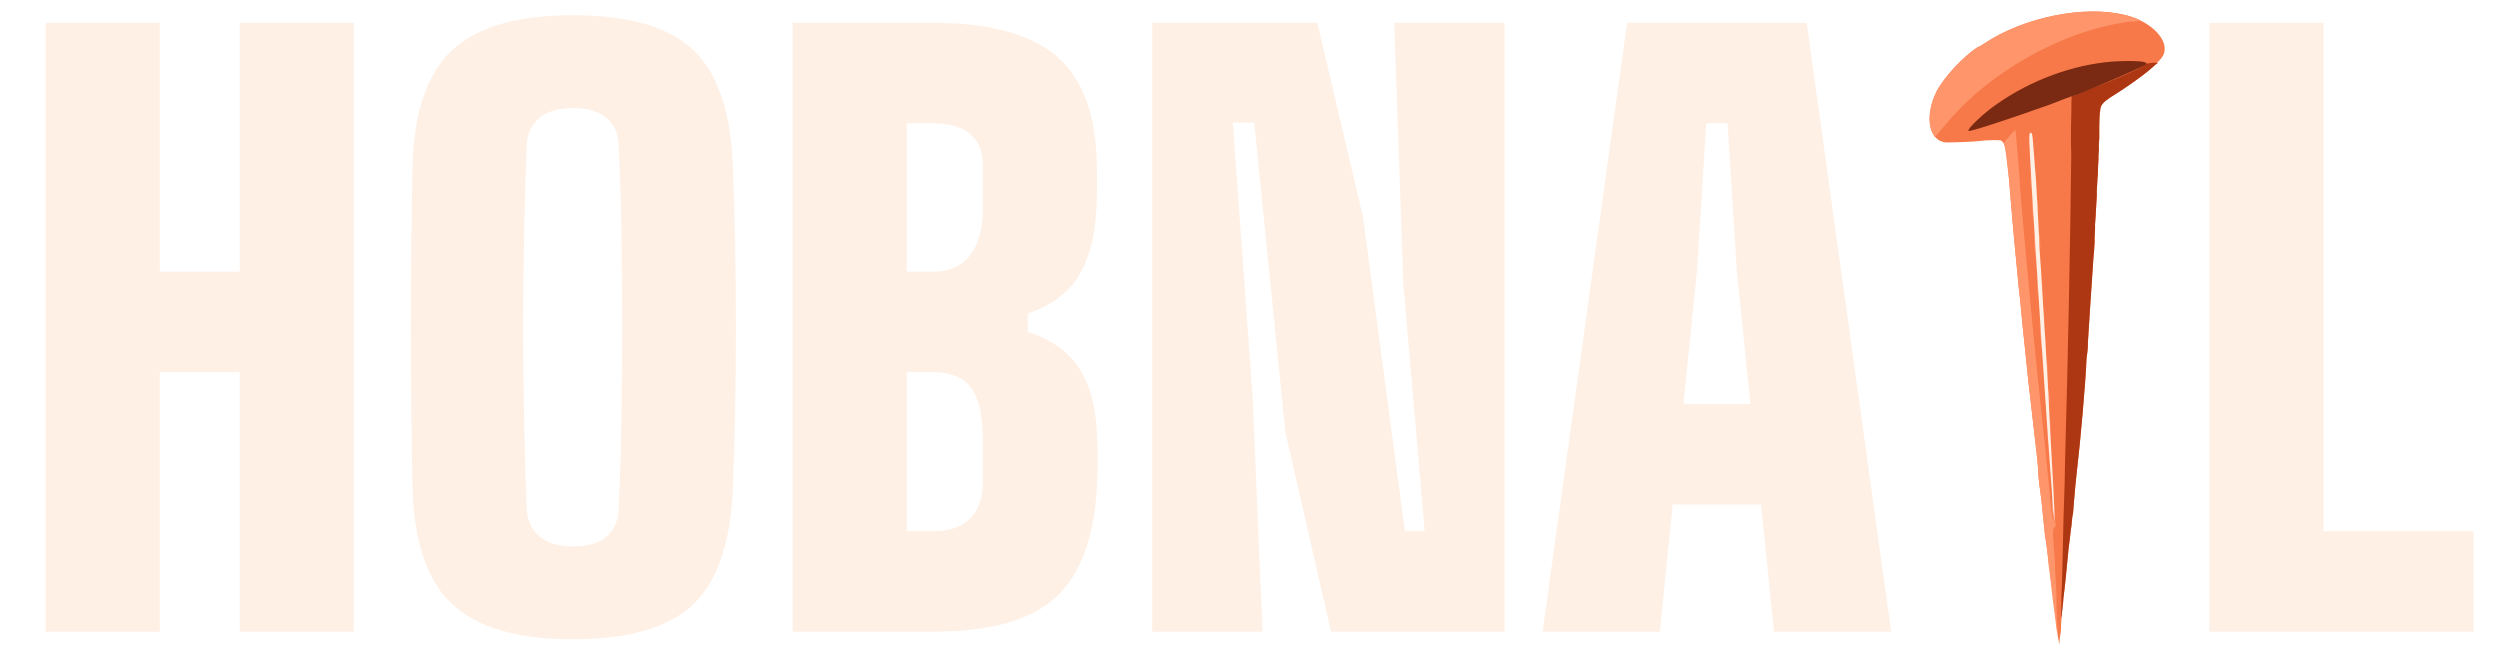
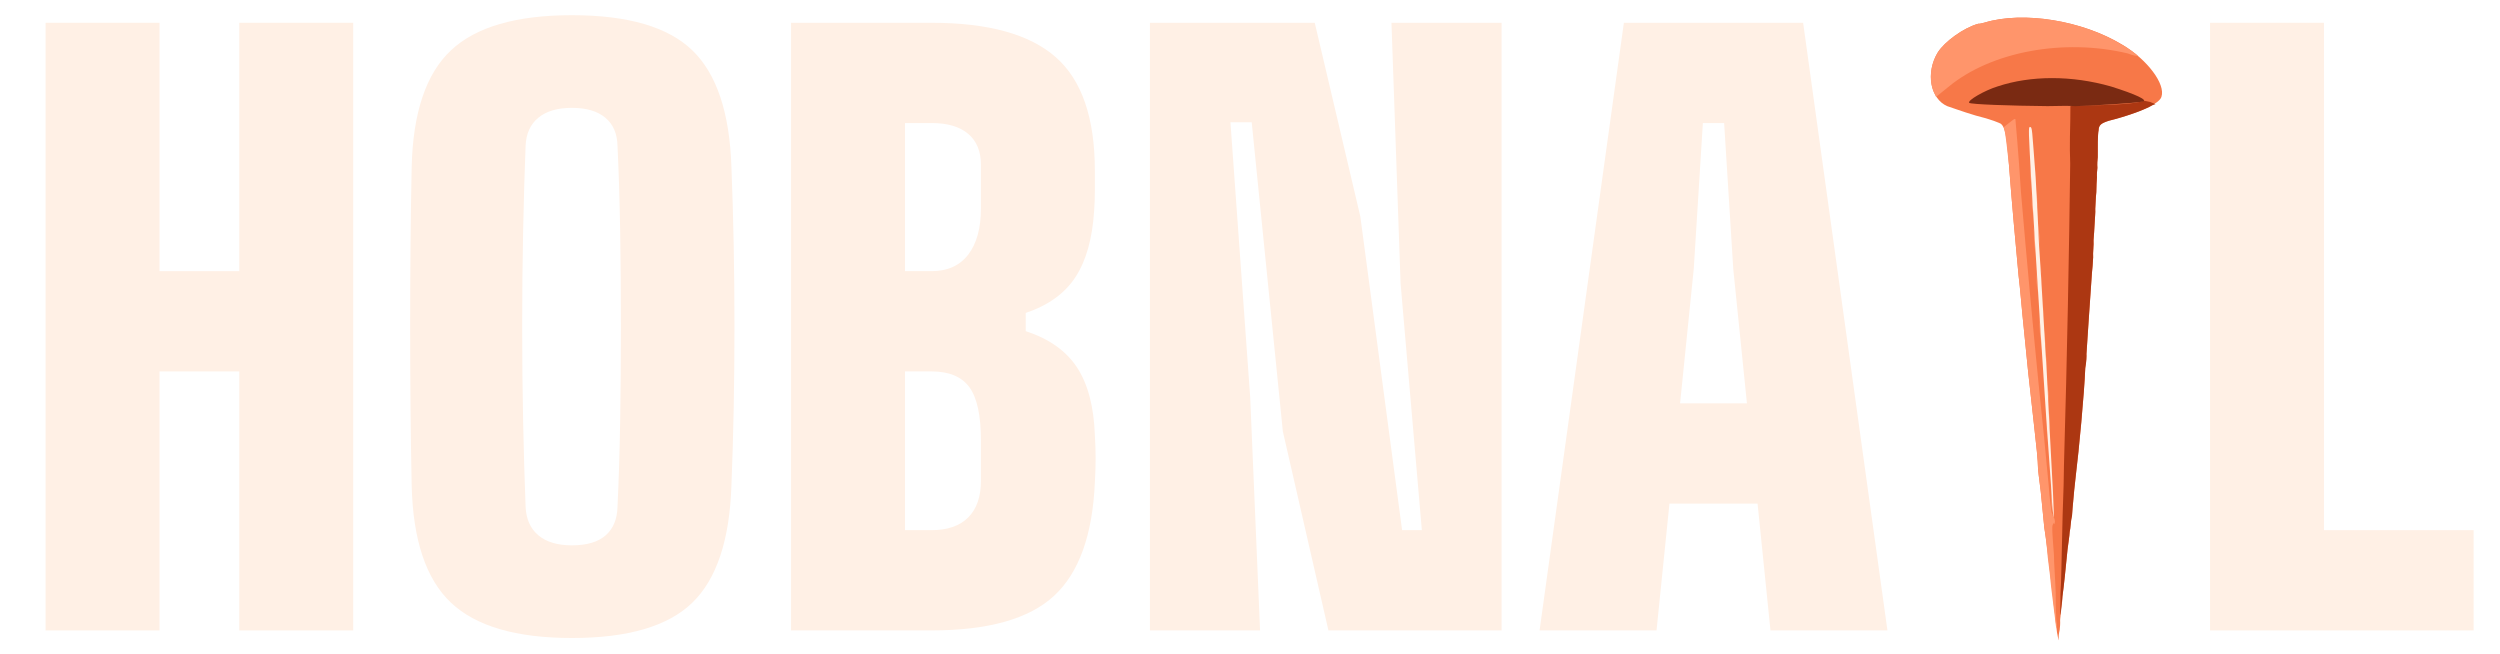
- <svg xmlns="http://www.w3.org/2000/svg" viewBox="-40 -60 6570 1720">
+ <svg xmlns="http://www.w3.org/2000/svg" viewBox="-40 -60 6583 1720">
  <path fill="#FFF0E5" d="M80 1600V0H380V654H590V0H890V1600H590V918H380V1600Z" />
  <path fill="#FFF0E5" d="M1466 1620Q1246 1620 1147.5 1527.0Q1049 1434 1044 1218Q1042 1120 1041.0 1014.0Q1040 908 1040.0 799.0Q1040 690 1041.0 584.0Q1042 478 1044 380Q1049 165 1147.5 72.5Q1246 -20 1466 -20Q1687 -20 1783.0 72.5Q1879 165 1886 380Q1890 480 1892.0 586.0Q1894 692 1894.0 800.5Q1894 909 1892.0 1014.5Q1890 1120 1886 1218Q1879 1434 1783.0 1527.0Q1687 1620 1466 1620ZM1466 1376Q1525 1376 1555.0 1349.5Q1585 1323 1586 1274Q1591 1172 1593.0 1050.0Q1595 928 1595.0 799.0Q1595 670 1593.0 548.0Q1591 426 1586 324Q1585 276 1554.0 250.0Q1523 224 1466 224Q1409 224 1377.5 250.0Q1346 276 1344 324Q1340 426 1337.5 548.0Q1335 670 1335.0 799.0Q1335 928 1337.5 1050.0Q1340 1172 1344 1274Q1346 1323 1377.5 1349.5Q1409 1376 1466 1376Z" />
  <path fill="#FFF0E5" d="M2043 1600V0H2413Q2637 0 2740.0 90.5Q2843 181 2843 390Q2843 418 2843.0 444.0Q2843 470 2841 496Q2834 605 2792.0 669.5Q2750 734 2661 764V812Q2753 842 2796.0 907.5Q2839 973 2843 1086Q2845 1119 2845.0 1147.0Q2845 1175 2843 1210Q2834 1418 2735.5 1509.0Q2637 1600 2413 1600ZM2343 1336H2413Q2476 1336 2509.5 1302.5Q2543 1269 2543 1206Q2543 1179 2543.0 1153.0Q2543 1127 2543 1100Q2543 1001 2512.5 959.5Q2482 918 2413 918H2343ZM2343 654H2413Q2476 654 2509.5 610.5Q2543 567 2543 488Q2543 459 2543.0 430.5Q2543 402 2543 374Q2543 321 2509.5 292.5Q2476 264 2413 264H2343Z" />
  <path fill="#FFF0E5" d="M2988 1600V0H3422L3542 510L3652 1336H3704L3648 686L3624 0H3914V1600H3458L3338 1076L3256 262H3200L3252 986L3278 1600Z" />
  <path fill="#FFF0E5" d="M4014 1600 4236 0H4708L4930 1600H4622L4588 1266H4356L4322 1600ZM4384 1002H4560L4524 648L4500 264H4444L4420 648Z" />
-   <g transform="translate(5030 -32) scale(2.2639) translate(-362 -182) rotate(-49.5 512 512)">
-     <path fill="#F77848" d="M210 769C213 766 219 759 224 754C228 749 238 739 245 731C266 708 281 692 290 681C295 676 305 665 312 658C320 650 330 638 336 632C343 626 357 611 368 599C406 558 421 542 446 516C460 501 479 482 488 472C512 447 548 410 577 381C602 356 606 350 605 345C605 344 598 335 585 323C574 312 564 300 562 298C550 282 568 259 600 251C617 247 650 248 670 254C671 255 675 256 678 257C731 272 787 316 809 359C823 386 821 416 805 423C797 427 768 422 726 409C715 406 711 406 706 410C702 412 689 423 681 430C678 432 674 435 671 438C668 440 664 443 662 445C659 447 653 452 648 456C642 460 635 466 632 468C629 471 623 475 618 479C613 483 606 488 602 491C598 495 590 500 586 504C581 508 574 513 571 515C560 523 496 571 492 574C491 575 485 580 478 584C454 603 396 644 372 660C366 664 359 669 356 671C348 677 343 680 331 689C325 692 318 698 314 700C310 703 302 708 296 712C276 726 259 738 248 745C246 747 240 751 235 754C230 758 225 761 224 762C222 764 218 767 215 769C211 771 207 774 206 775C203 778 205 775 210 769Z" />
-     <path fill="#FF956B" d="M214 764C217 761 223 754 244 731C249 726 259 715 267 706C275 698 286 686 290 681C295 676 305 665 312 658C320 650 330 638 336 632C343 626 357 611 368 599C406 558 421 542 446 516C460 501 479 482 488 472C512 447 548 410 577 381C590 367 602 354 603 352L605 349L615 349C621 349 625 349 625 350C625 350 599 377 566 409C510 466 453 525 414 566C382 600 358 625 334 650C321 663 311 674 311 675C312 675 311 676 310 677C310 678 309 679 309 679C310 679 309 681 307 683C305 684 304 685 304 684C305 683 305 683 302 684C299 685 295 689 276 708C270 713 256 727 244 738C231 749 219 760 217 763C213 766 212 767 214 764ZM318 668C322 664 326 661 326 661C326 661 323 664 320 668C316 672 312 675 312 675C312 675 315 672 318 668ZM371 617C384 604 385 603 385 603C385 603 379 610 371 617L358 630L371 617ZM391 602C395 599 398 596 398 596C398 596 396 599 392 602C388 606 385 609 385 609C385 609 387 606 391 602ZM414 580C418 576 422 573 422 573C422 573 419 576 416 580C412 584 408 587 408 587C408 587 411 584 414 580ZM415 574C425 564 426 563 426 563C426 563 421 568 415 574L404 584L415 574ZM440 556C444 552 447 549 447 549C447 549 445 552 441 556C437 559 434 562 434 562C434 562 436 559 440 556ZM460 529C468 521 475 515 475 515C475 515 469 521 462 529C454 537 447 543 447 543C447 543 453 537 460 529ZM460 536C464 533 467 530 467 530C467 530 465 533 461 536C457 540 454 543 454 543C454 543 456 540 460 536ZM479 519C479 519 482 515 487 511L494 504L487 511C480 518 479 519 479 519ZM502 488C507 484 511 480 511 480C511 480 508 484 503 488C498 493 494 497 494 497C494 497 497 493 502 488ZM514 485C518 481 522 477 522 477C522 477 519 481 514 485C510 489 506 493 506 493C506 493 509 489 514 485ZM536 455C543 449 548 444 548 444C548 444 544 449 538 455C531 461 526 466 526 466C526 466 530 461 536 455ZM546 454C551 448 556 444 556 444C556 444 552 448 547 454C542 459 537 463 537 463C537 463 541 459 546 454ZM566 426C571 422 575 418 575 418C575 418 572 422 568 426C563 430 559 434 559 434C559 434 562 430 566 426ZM576 424C580 420 584 417 584 417C584 417 581 420 578 424C574 428 570 431 570 431C570 431 573 428 576 424ZM591 402C595 399 598 396 598 396C598 396 596 399 592 402C588 406 585 409 585 409C585 409 587 406 591 402ZM597 405C597 405 600 401 605 397L612 390L605 397C598 404 597 405 597 405ZM807 369C751 318 659 283 580 284L558 284L559 282C562 269 579 256 600 251C617 247 650 248 670 254C671 255 675 256 678 257C731 272 787 316 808 358C812 364 816 376 816 377C815 377 811 374 807 369Z" />
-     <path fill="#AC3712" d="M230 757C232 755 240 749 248 742C265 729 268 726 321 683C340 668 361 651 368 645C471 562 567 483 645 418C660 404 679 389 685 384L697 374L711 381C743 399 776 415 782 415C783 416 786 418 788 420L792 425L788 424C776 423 747 416 726 409C715 406 711 406 706 410C702 412 689 423 681 430C678 432 674 435 671 438C668 440 664 443 662 445C659 447 653 452 648 456C642 460 635 466 632 468C629 471 623 475 618 479C613 483 606 488 602 491C598 495 590 500 586 504C581 508 574 513 571 515C560 523 496 571 492 574C491 575 485 580 478 584C454 603 396 644 372 660C366 664 359 669 356 671C348 677 343 680 331 689C325 692 318 698 314 700C310 703 302 708 296 712C276 726 259 738 248 745C234 755 227 760 230 757Z" />
-     <path fill="#7A2A12" d="M780 415C769 411 725 389 702 377C698 374 685 367 672 360C632 337 589 311 589 309C589 306 617 309 635 314C681 326 726 351 759 384C779 405 788 418 780 415Z" />
-     <path fill="#FFF0E5" d="M335 653C388 600 527 465 584 410C629 367 632 364 634 365C636 367 636 366 595 407C573 428 548 452 539 460C522 477 477 520 445 551C434 562 407 587 385 608C341 650 311 679 309 679C309 679 320 667 335 653Z" />
+   <g transform="translate(5030 -32) scale(2.2306) translate(-356 -174) rotate(-49.5 512 512)">
+     <path fill="#F77848" d="M210.6 768.5C213.7 765.4 220.1 758 225.3 752.9C229.6 747.6 239.9 737.4 247.4 729C269.4 705.1 285.1 688.5 294.8 676.9C300 671.8 310.5 660.3 317.7 653.1C325.9 644.9 336.7 632.3 342.9 626.1C349.9 620.1 364.5 604.6 376.1 592.1C415.9 549.6 431.5 533 457.5 506.2C472.2 490.6 491.8 471.1 501.2 460.7C526.2 434.9 563.5 396.7 593.4 367C619.2 341.3 623.7 334.8 624 328.8C624.2 327.6 620.4 315.9 612.2 299.7C605.6 285 599.9 269.3 598.7 266.7C592.3 245.9 611.9 221.5 639.8 217C654.5 214.9 681.4 221.2 696.5 231.4C697.1 232.7 700.2 234.5 702.4 236.2C742.7 262 779.2 322.6 788.1 376.8C793.9 410.9 785.9 446 771.3 451.8C763.9 455.3 741.2 444.9 709.6 423C701.2 417.8 697.9 417.2 693 421.1C689.3 422.9 676.3 433.9 668.3 440.9C665.4 442.8 661.5 445.7 658.4 448.8C655.5 450.7 651.6 453.6 649.5 455.7C646.6 457.6 640.7 462.5 635.7 466.5C630 470.3 622.9 476.3 620.1 478.2C617 481.3 611.2 485.1 606.3 489C601.3 493 594.5 497.8 590.6 500.7C586.5 504.8 578.9 509.5 574.8 513.6C569.8 517.5 563 522.4 560.1 524.3C549.4 532 486.9 578.8 482.9 581.7C481.9 582.8 475.9 587.7 469.4 591.4C445.7 610.1 389.5 649.6 366.4 664.8C360.7 668.6 353.9 673.4 351 675.3C343.2 681.1 338.4 683.9 326.7 692.7C321.2 695.3 314.1 701.3 310.4 703C306.5 706 298.9 710.6 293.2 714.4C273.8 727.9 257.3 739.4 246.9 746C244.8 748 239 751.8 234.3 754.6C229.4 758.6 224.6 761.3 223.6 762.3C221.5 764.4 217.6 767.3 214.7 769.2C211 771 207.1 773.9 206.1 774.9C203 778 205.3 774.8 210.6 768.5Z" />
+     <path fill="#FF956B" d="M215 763.2C218.1 760.1 224.5 752.7 246.5 728.8C251.7 723.7 262.2 712.3 270.7 702.9C278.9 694.7 290.5 682.2 294.8 676.9C300 671.8 310.5 660.3 317.7 653.1C325.9 644.9 336.7 632.3 342.9 626.1C349.9 620.1 364.5 604.6 376.1 592.1C415.9 549.6 431.5 533 457.5 506.2C472.2 490.6 491.8 471.1 501.2 460.7C526.2 434.9 563.5 396.7 593.4 367C607 352.5 619.6 339 620.9 336.7L623.1 333.5L631.3 335.1C636.2 336 639.5 336.6 639.3 337.8C639.3 337.8 612.3 365.6 578.5 398.3C520.5 457 461.4 517.9 420.7 560.3C387.3 595.5 362.4 621.3 337.4 647.1C324 660.4 313.5 671.9 313.3 673.1C314.1 673.2 313.1 674.2 312 675.3C311.8 676.4 310.8 677.5 310.8 677.5C311.6 677.6 310.4 679.8 308.3 681.9C306.5 682.8 305.4 683.8 305.6 682.6C306.7 681.6 306.7 681.6 304 682.3C301.3 683 297.2 687.1 277.6 706.6C271.6 711.6 257.2 726 245.1 737.1C232.1 748.1 219.9 759.2 217.6 762.4C213.7 765.4 212.7 766.4 215 763.2ZM320.5 665.9C324.6 661.8 328.5 658.8 328.5 658.8C328.5 658.8 325.4 661.9 322.1 666.2C318 670.3 314.1 673.2 314.1 673.2C314.1 673.2 317.2 670.1 320.5 665.9ZM374.7 613.8C388.1 600.5 389.1 599.5 389.1 599.5C389.1 599.5 382.7 606.8 374.7 613.8L361.3 627.2L374.7 613.8ZM394.3 599.2C398.2 596.3 401.3 593.2 401.3 593.2C401.3 593.2 399 596.4 395.1 599.4C391 603.5 387.9 606.5 387.9 606.5C387.9 606.5 390.1 603.3 394.3 599.2ZM417.8 576.8C421.9 572.7 425.8 569.8 425.8 569.8C425.8 569.8 422.7 572.8 419.4 577.1C415.3 581.2 411.4 584.1 411.4 584.1C411.4 584.1 414.5 581 417.8 576.8ZM419.9 569.9C430.2 559.6 431.2 558.6 431.2 558.6C431.2 558.6 426 563.7 419.9 569.9L408.7 580L419.9 569.9ZM444.1 552.5C448.3 548.4 451.4 545.3 451.4 545.3C451.4 545.3 449.1 548.5 445 552.6C441.1 555.5 438 558.6 438 558.6C438 558.6 440.2 555.4 444.1 552.5ZM466.2 523.7C474.5 515.5 481.5 509.5 481.5 509.5C481.5 509.5 475.3 515.6 467.9 524C459.6 532.2 452.6 538.2 452.6 538.2C452.6 538.2 458.8 532 466.2 523.7ZM464.8 531.9C468.7 529 471.8 525.9 471.8 525.9C471.8 525.9 469.5 529.2 465.6 532.1C461.5 536.2 458.4 539.3 458.4 539.3C458.4 539.3 460.6 536 464.8 531.9ZM483.9 514.8C483.9 514.8 487.2 510.5 492.2 506.6L499.4 499.4L492.2 506.6C485 513.8 483.9 514.8 483.9 514.8ZM509.3 481.7C514.3 477.8 518.4 473.7 518.4 473.7C518.4 473.7 515.1 477.9 510.2 481.9C505 487 500.9 491.1 500.9 491.1C500.9 491.1 504.2 486.9 509.3 481.7ZM519.8 480C523.9 475.9 528 471.8 528 471.8C528 471.8 524.7 476.1 519.8 480C515.7 484.2 511.6 488.3 511.6 488.3C511.6 488.3 514.9 484 519.8 480ZM544.2 448C551.2 442 556.3 436.9 556.3 436.9C556.3 436.9 552 442.2 545.8 448.3C538.8 454.3 533.6 459.5 533.6 459.5C533.6 459.5 538 454.2 544.2 448ZM552.6 448.4C557.9 442.1 562.9 438.1 562.9 438.1C562.9 438.1 558.8 442.2 553.4 448.5C548.2 453.7 543.3 457.6 543.3 457.6C543.3 457.6 547.4 453.5 552.6 448.4ZM574.9 418.4C579.8 414.5 584 410.4 584 410.4C584 410.4 580.6 414.6 576.5 418.7C571.6 422.7 567.5 426.8 567.5 426.8C567.5 426.8 570.8 422.5 574.9 418.4ZM583.5 417.6C587.6 413.5 591.5 410.6 591.5 410.6C591.5 410.6 588.4 413.6 585.1 417.9C581 422 577.1 424.9 577.1 424.9C577.1 424.9 580.2 421.9 583.5 417.6ZM600.4 393.9C604.4 391 607.4 387.9 607.4 387.9C607.4 387.9 605.2 391.2 601.3 394.1C597.1 398.2 594 401.3 594 401.3C594 401.3 596.3 398 600.4 393.9ZM604.7 398.4C604.7 398.4 608 394.1 613 390.2L620.2 383L613 390.2C605.8 397.4 604.7 398.4 604.7 398.4ZM784.4 388.3C749.3 319.4 681.3 263.9 616.4 252.9L598.4 249.5L599.6 247.3C604.8 232.4 621.5 219.7 639.8 217C654.5 214.9 681.4 221.2 696.5 231.4C697.1 232.7 700.2 234.5 702.4 236.2C742.7 262 779.2 322.6 787.5 375.5C789.5 383.2 790.3 398 790.1 399.1C789.2 399 786.6 394.8 784.4 388.3Z" />
+     <path fill="#AC3712" d="M229.6 757.4C231.6 755.3 239.5 749.5 247.5 742.4C264.2 729.7 267.3 726.6 319.8 684C338.5 669.3 359.3 652.4 366.3 646.4C468.3 564.3 563.6 485.9 641.3 421.2C656.6 406.9 675.3 392.2 681.3 387.2L693.2 377.2L703.2 387.7C725.6 413.9 749.3 437.8 754.2 438.8C754.8 440.1 756.8 442.9 758 445.6L760.2 452.1L757.2 450.3C747.6 447.3 725.3 434.5 709.6 423C701.2 417.8 697.9 417.2 693 421.1C689.3 422.9 676.3 433.9 668.3 440.9C665.4 442.8 661.5 445.7 658.4 448.8C655.5 450.7 651.6 453.6 649.5 455.7C646.6 457.6 640.7 462.5 635.7 466.5C630 470.3 622.9 476.3 620.1 478.2C617 481.3 611.2 485.1 606.3 489C601.3 493 594.5 497.8 590.6 500.7C586.5 504.8 578.9 509.5 574.8 513.6C569.8 517.5 563 522.4 560.1 524.3C549.4 532 486.9 578.8 482.9 581.7C481.9 582.8 475.9 587.7 469.4 591.4C445.7 610.1 389.5 649.6 366.4 664.8C360.7 668.6 353.9 673.4 351 675.3C343.2 681.1 338.4 683.9 326.7 692.7C321.2 695.3 314.1 701.3 310.4 703C306.5 706 298.9 710.6 293.2 714.4C273.8 727.9 257.3 739.4 246.9 746C233.3 755.6 226.5 760.4 229.6 757.4Z" />
+     <path fill="#7A2A12" d="M752.5 438.5C744.4 432 713 399.3 696.7 381.5C694 377.4 684.9 367.1 675.7 356.8C647.8 323.5 618.1 286.2 618.5 283.8C619.1 280.3 641.4 288.1 655.1 296.8C690.3 318.1 721.8 354.6 741.9 398.6C753.8 426.5 758.5 443.2 752.5 438.5Z" />
+     <path fill="#FFF0E5" d="M337.6 650.8C392.2 596.4 534.7 458.4 593 402.3C639 358.5 642.1 355.4 643.5 356.9C644.7 359.6 644.9 358.4 602.7 400.5C580.2 421.9 554.6 446.3 545.6 454.4C528 471.8 482.1 515.7 449.3 547.3C438 558.6 410.6 584 388.1 605.4C343.1 648.2 312.4 677.8 310.8 677.5C310.8 677.5 322.3 665 337.6 650.8Z" />
  </g>
-   <path fill="#FFF0E5" d="M5766.321 1600V0H6066.321V1336H6460.321V1600Z" />
+   <path fill="#FFF0E5" d="M5779.48 1600V0H6079.48V1336H6473.48V1600Z" />
</svg>
